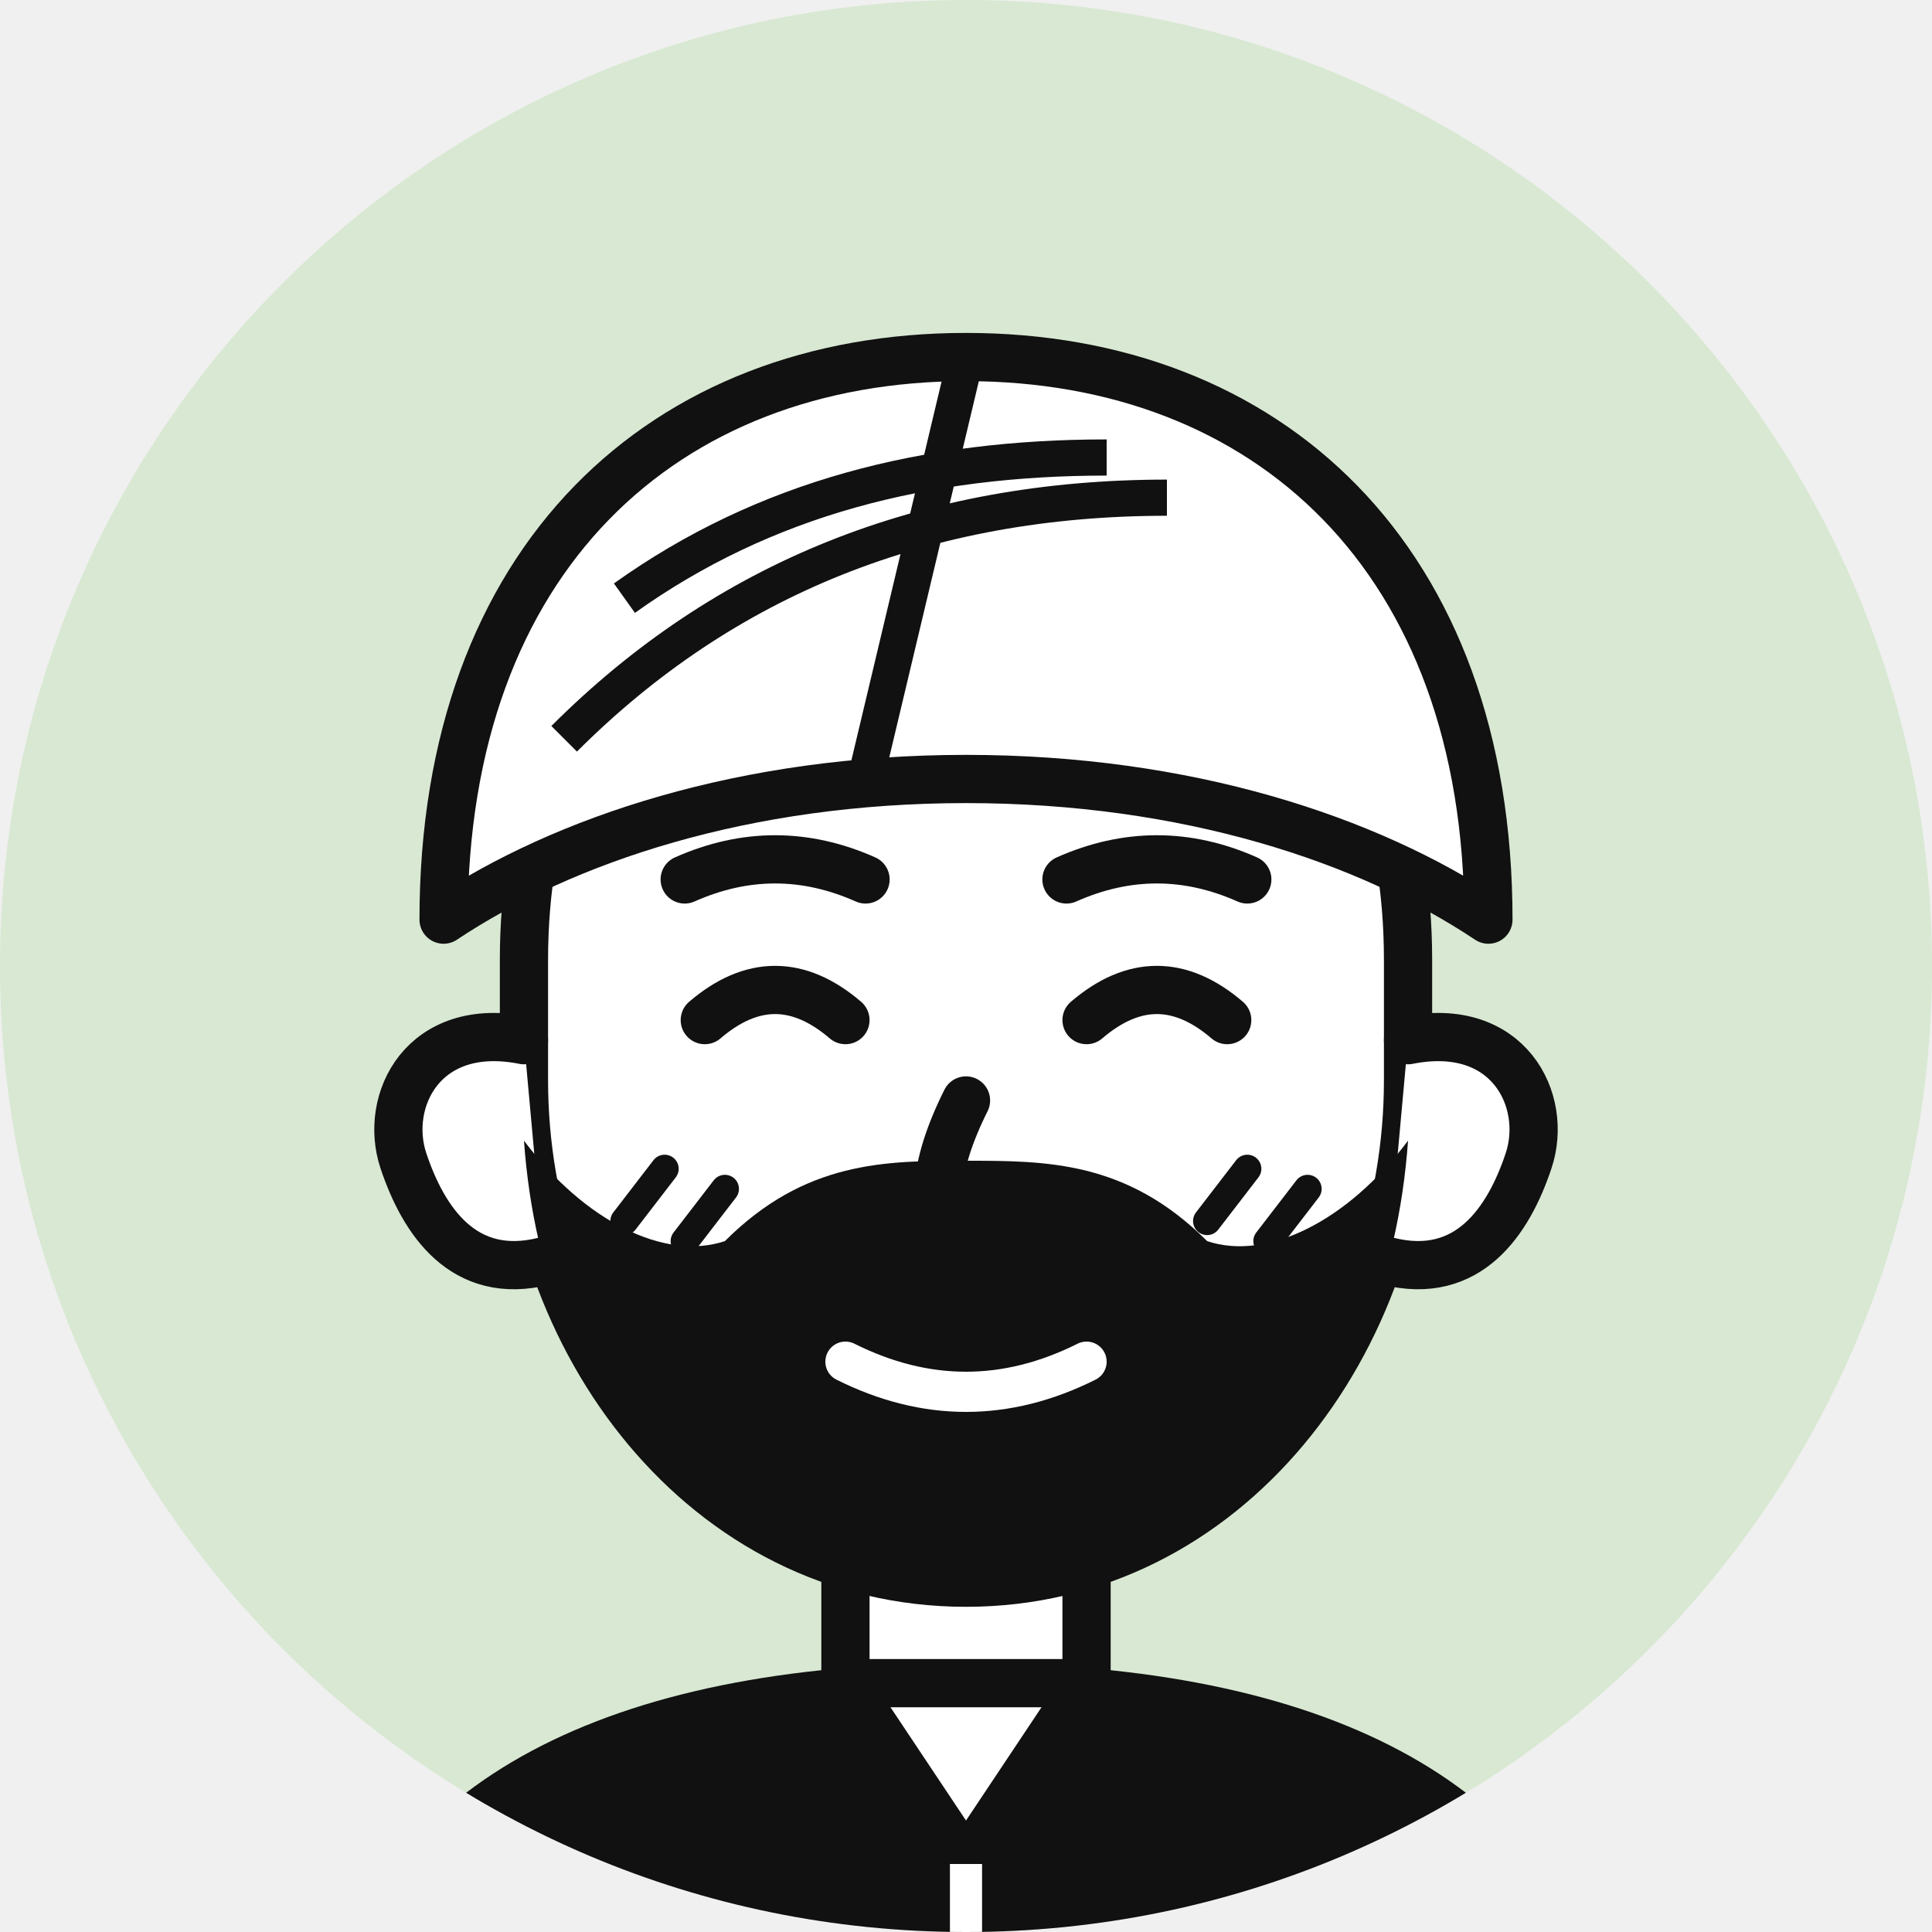
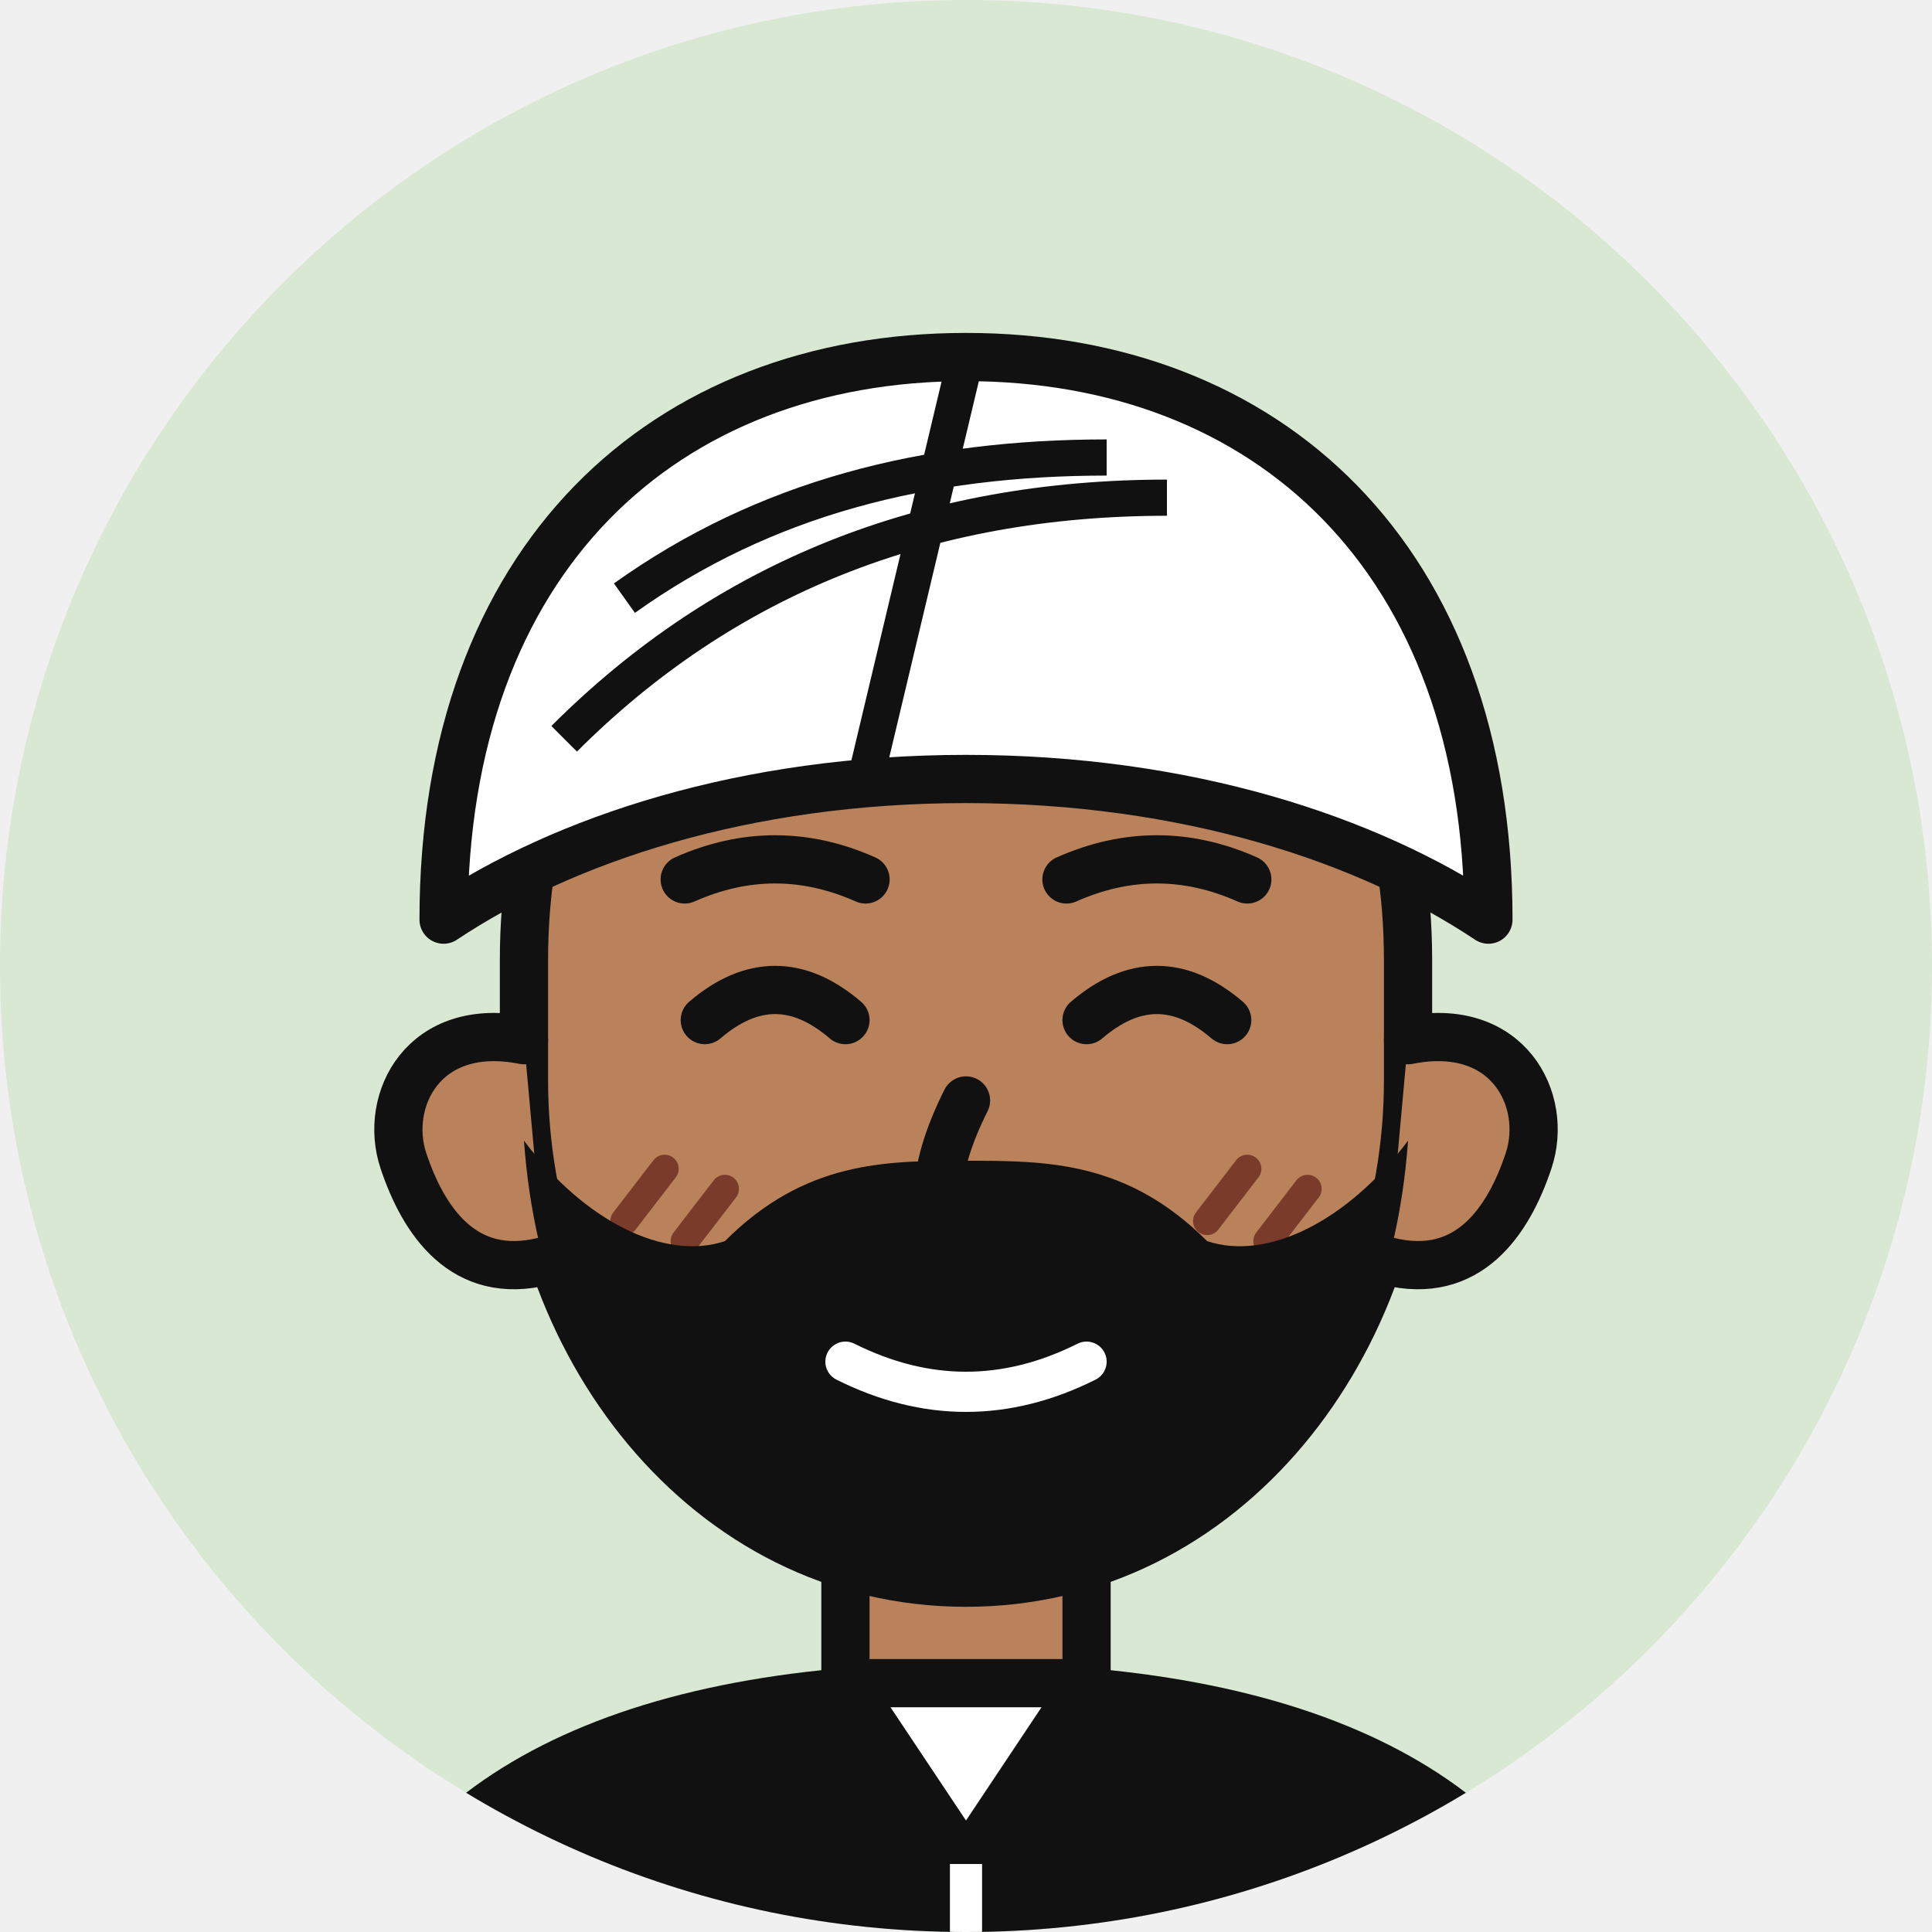
<svg xmlns="http://www.w3.org/2000/svg" viewBox="0 0 100 100">
  <defs>
    <clipPath id="c1">
      <circle cx="50" cy="50" r="50" />
    </clipPath>
  </defs>
  <g clip-path="url(#c1)">
    <rect width="100" height="100" fill="#D8E8D2" />
    <g transform="translate(50 58) scale(1.04) translate(-50 -56)">
      <path d="M18 100c3-11 14-17 32-17s29 6 32 17" fill="#111" />
      <path d="M44 84l6 9 6-9" fill="#fff" stroke="#111" stroke-width="2.4" stroke-linecap="round" stroke-linejoin="round" />
      <path d="M50 93v7" stroke="#fff" stroke-width="1.6" />
-       <path d="M44 76v8h12v-8" fill="#fff" stroke="#111" stroke-width="2.4" stroke-linecap="round" stroke-linejoin="round" />
-       <path d="M28 48c0-14 9-24 22-24s22 10 22 24v6c0 13-9 25-22 25s-22-12-22-25z" fill="#fff" stroke="#111" stroke-width="2.4" stroke-linecap="round" stroke-linejoin="round" />
-       <path d="M28 52c-5-1-7 3-6 6s3 6 7 5M72 52c5-1 7 3 6 6s-3 6-7 5" fill="#fff" stroke="#111" stroke-width="2.4" stroke-linecap="round" stroke-linejoin="round" />
+       <path d="M44 76v8h12v-8" fill="#B9825A" stroke="#111" stroke-width="2.4" stroke-linecap="round" stroke-linejoin="round" />
+       <path d="M28 48c0-14 9-24 22-24s22 10 22 24v6c0 13-9 25-22 25s-22-12-22-25z" fill="#B9825A" stroke="#111" stroke-width="2.4" stroke-linecap="round" stroke-linejoin="round" />
+       <path d="M28 52c-5-1-7 3-6 6s3 6 7 5M72 52c5-1 7 3 6 6s-3 6-7 5" fill="#B9825A" stroke="#111" stroke-width="2.4" stroke-linecap="round" stroke-linejoin="round" />
      <path d="M37 51q3.5-3 7 0M56 51q3.5-3 7 0" fill="none" stroke="#111" stroke-width="2.4" stroke-linecap="round" stroke-linejoin="round" />
      <path d="M36 44q4.5-2 9 0M55 44q4.5-2 9 0" fill="none" stroke="#111" stroke-width="2.4" stroke-linecap="round" stroke-linejoin="round" />
      <path d="M50 55q-2.5 5-.5 7.5h3" fill="none" stroke="#111" stroke-width="2.4" stroke-linecap="round" stroke-linejoin="round" />
      <path d="M44 68q6 4.5 12 0" fill="none" stroke="#111" stroke-width="2.4" stroke-linecap="round" stroke-linejoin="round" />
-       <path d="M33 61l2-2.6M36 62l2-2.6M62 61l2-2.6M65 62l2-2.6" stroke="#111" stroke-width="1.4" stroke-linecap="round" />
+       <path d="M33 61l2-2.6M36 62l2-2.6M62 61l2-2.6M65 62l2-2.6" stroke="#7A3B2A" stroke-width="1.4" stroke-linecap="round" />
      <path d="M28 57c1 14 10 23 22 23s21-9 22-23c-3 4-7 6-10 5-4-4-8-4-12-4s-8 0-12 4c-3 1-7-1-10-5z" fill="#111" />
      <path d="M44 68q6 3 12 0" stroke="#fff" stroke-width="2" fill="none" stroke-linecap="round" />
      <path d="M24 46c0-18 11-28 26-28s26 10 26 28c-6-4-15-7-26-7s-20 3-26 7z" fill="#fff" stroke="#111" stroke-width="2.4" stroke-linecap="round" stroke-linejoin="round" />
      <path d="M30 37c8-8 18-12 30-12M33 30c7-5 15-7 24-7M50 18l-5 21" fill="none" stroke="#111" stroke-width="1.8" />
    </g>
  </g>
</svg>
